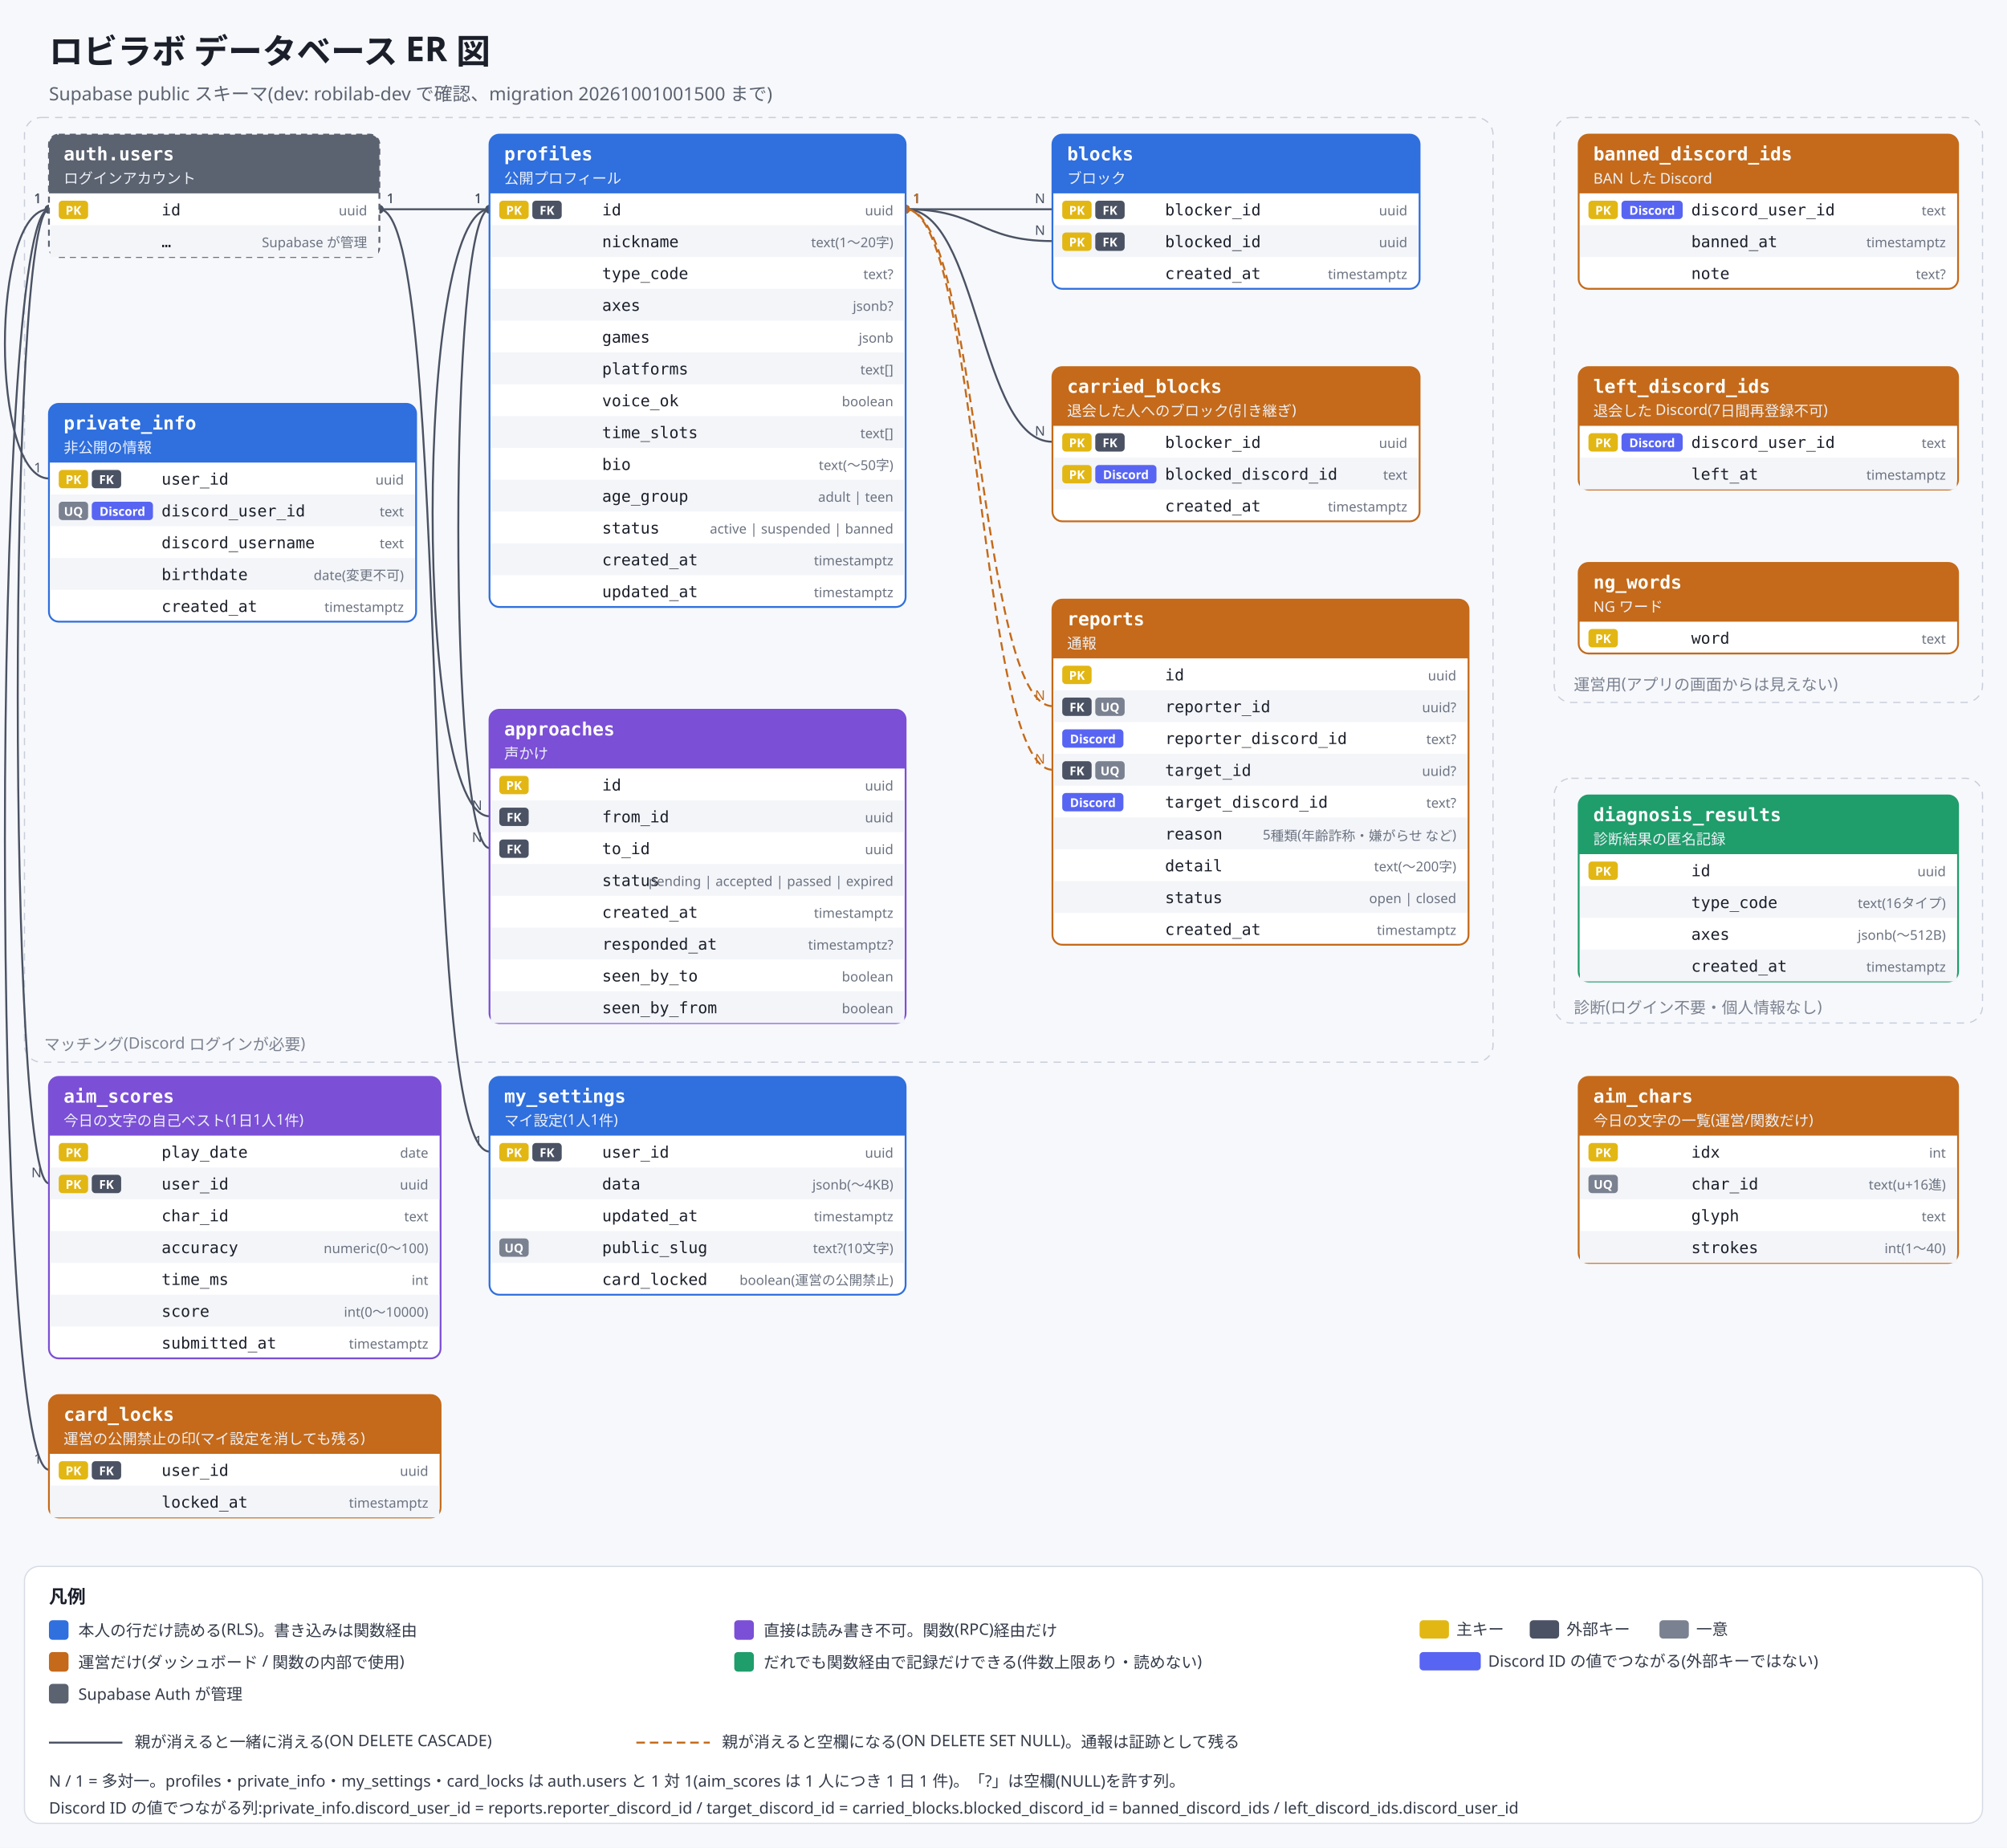
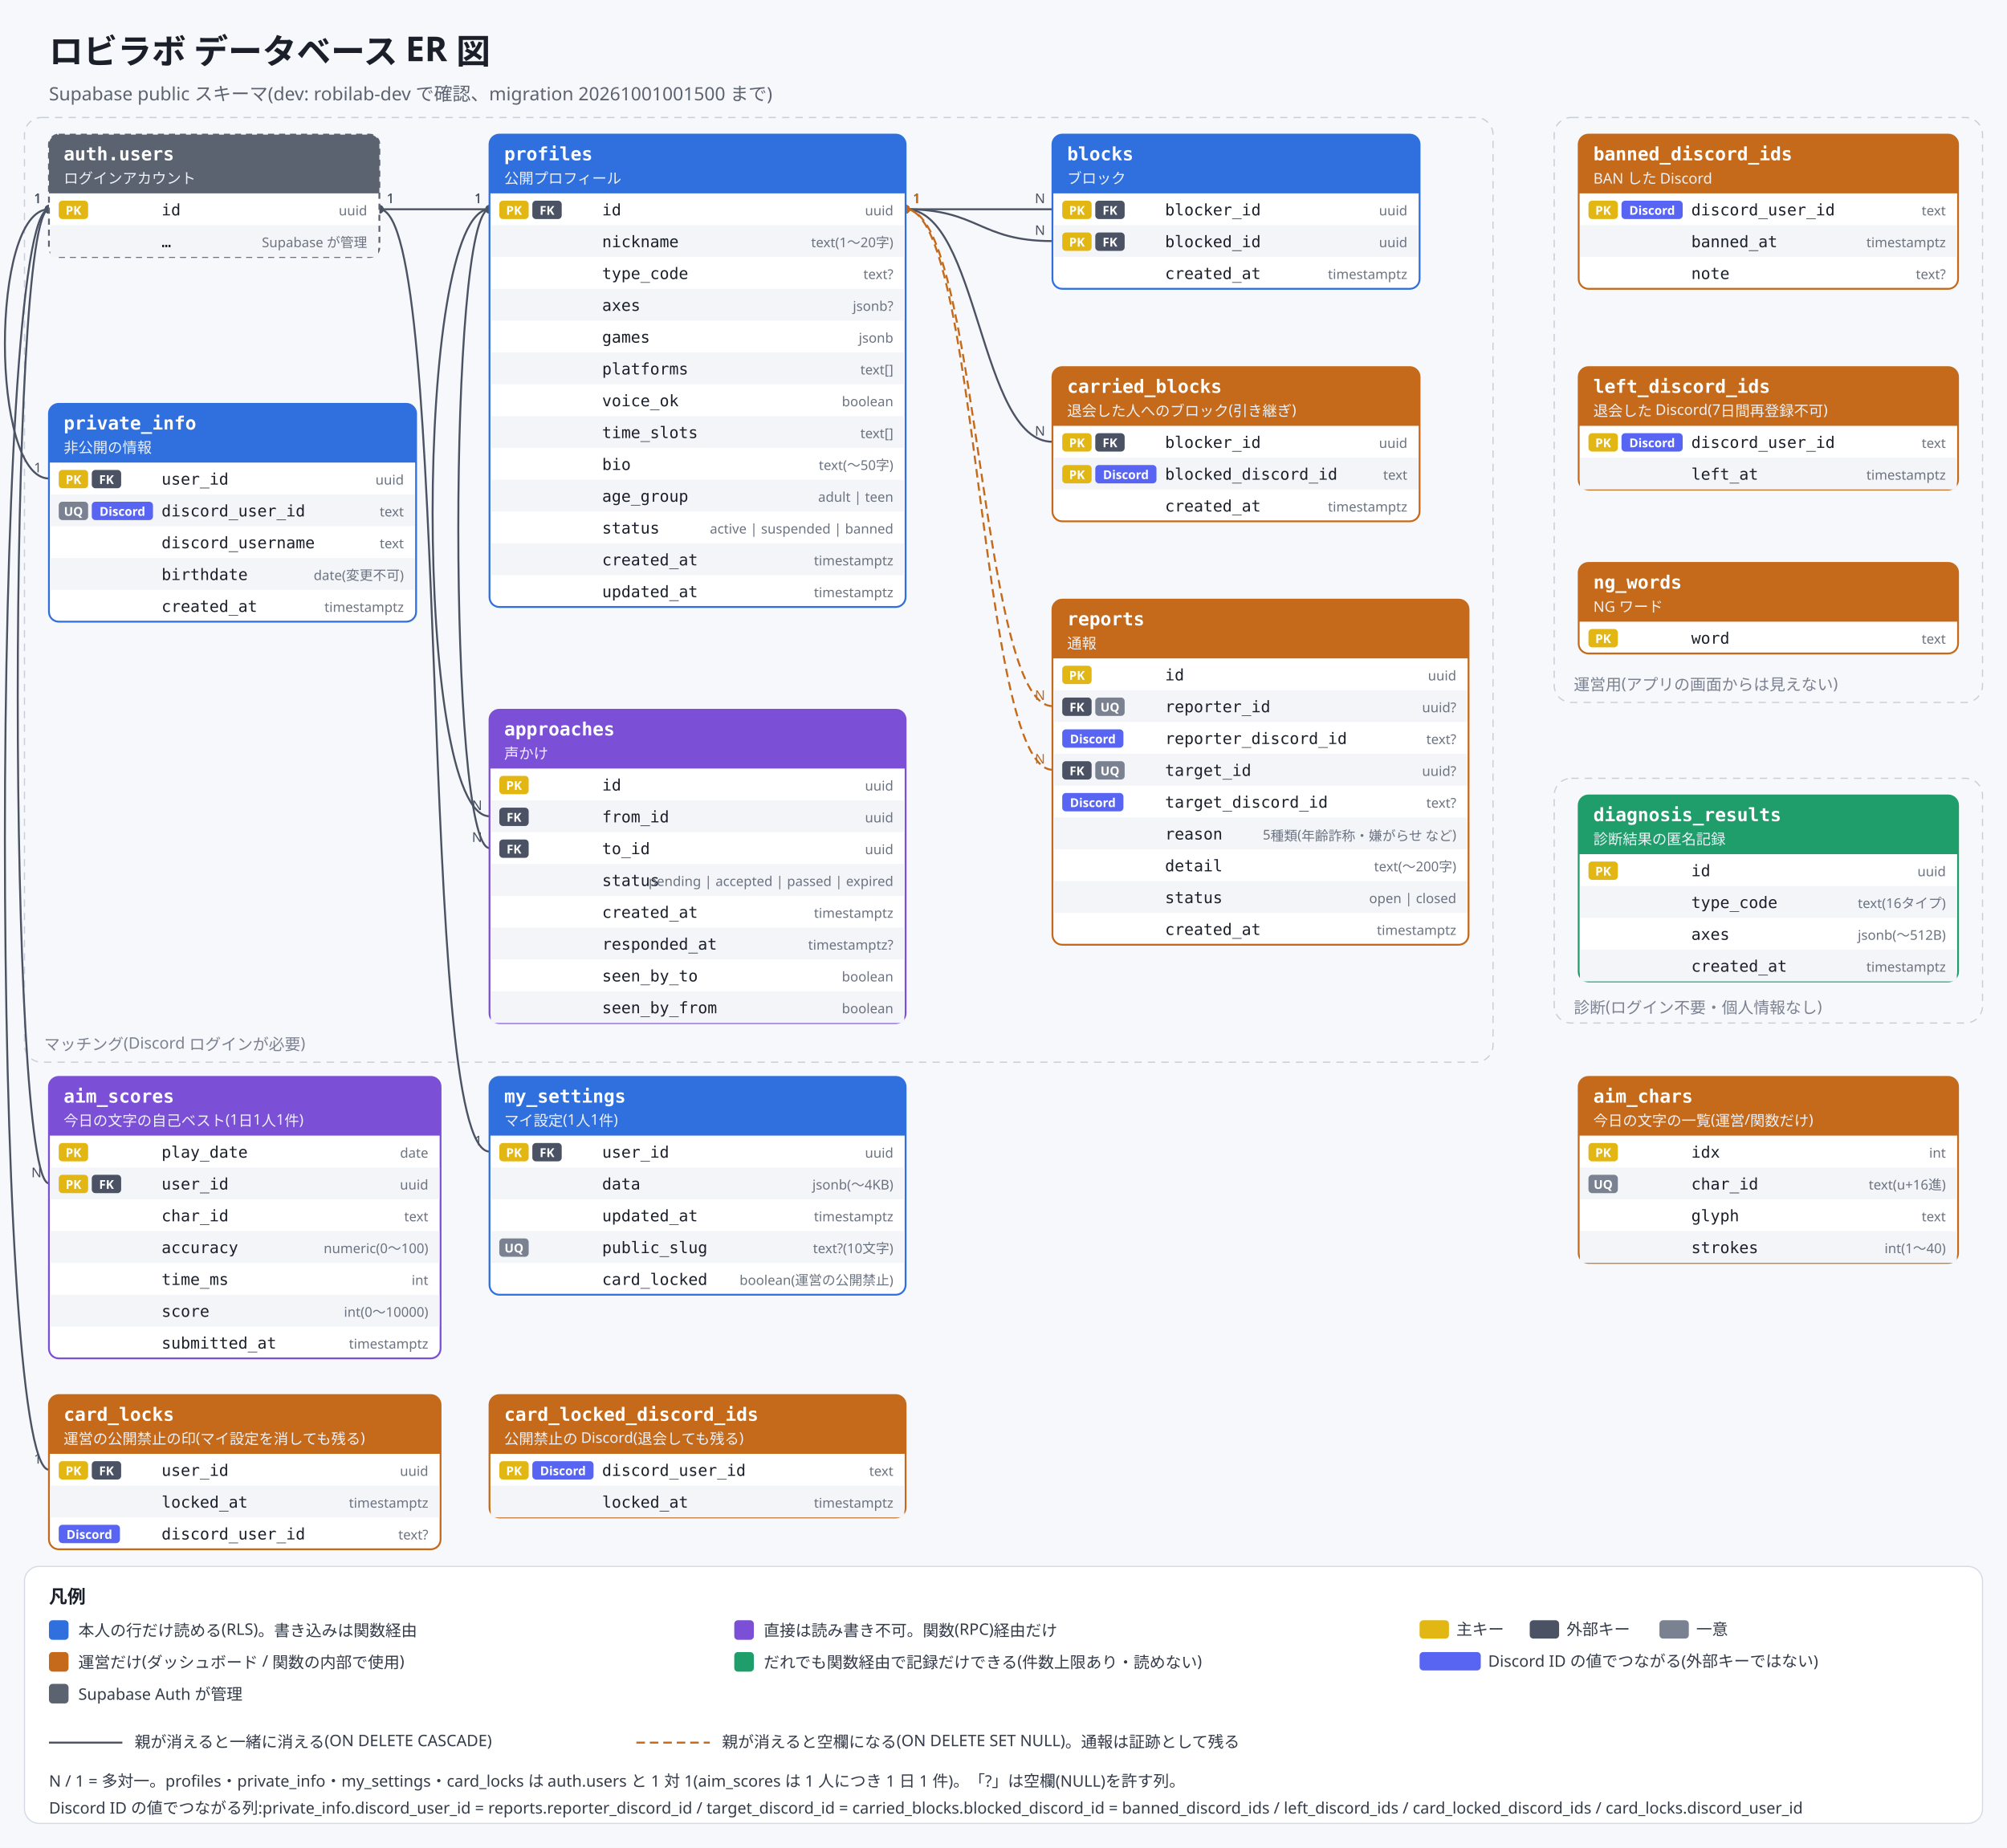
<svg xmlns="http://www.w3.org/2000/svg" viewBox="0 0 1640 1510" width="1640" height="1510" font-family="'Yu Gothic UI', 'Meiryo', sans-serif">
  <g id="background">
    <rect width="1640" height="1510" fill="#f7f8fb" />
  </g>
  <g id="title">
    <text x="40" y="52" font-size="28" font-weight="700" fill="#1b1f2a">ロビラボ データベース ER 図</text>
    <text x="40" y="82" font-size="15" fill="#5b6270">Supabase public スキーマ(dev: robilab-dev で確認、migration 20261001001500 まで)</text>
  </g>
  <g id="areas">
    <rect x="20" y="96" width="1200" height="772" rx="14" fill="none" stroke="#c9cedb" stroke-dasharray="6 5" />
    <text x="36" y="858" font-size="13" fill="#7a8190">マッチング(Discord ログインが必要)</text>
    <rect x="1270" y="96" width="350" height="478" rx="14" fill="none" stroke="#c9cedb" stroke-dasharray="6 5" />
    <text x="1286" y="564" font-size="13" fill="#7a8190">運営用(アプリの画面からは見えない)</text>
    <rect x="1270" y="636" width="350" height="200" rx="14" fill="none" stroke="#c9cedb" stroke-dasharray="6 5" />
    <text x="1286" y="828" font-size="13" fill="#7a8190">診断(ログイン不要・個人情報なし)</text>
  </g>
  <g id="relations" fill="none" stroke-width="1.6">
    <g id="rel-profiles-id">
      <path d="M400,171 C340,171 370,171 310,171" stroke="#4a5263" />
      <circle cx="310" cy="171" r="3.5" fill="#4a5263" />
      <text x="394" y="166" font-size="11" fill="#4a5263" text-anchor="end">1</text>
      <text x="316" y="166" font-size="11" fill="#4a5263" text-anchor="start">1</text>
    </g>
    <g id="rel-private_info-user_id">
      <path d="M40,391 C-8,391 -8,171 40,171" stroke="#4a5263" />
      <circle cx="40" cy="171" r="3.5" fill="#4a5263" />
      <text x="34" y="386" font-size="11" fill="#4a5263" text-anchor="end">1</text>
      <text x="34" y="166" font-size="11" fill="#4a5263" text-anchor="end">1</text>
    </g>
    <g id="rel-my_settings-user_id">
      <path d="M400,941 C340,941 370,171 310,171" stroke="#4a5263" />
      <circle cx="310" cy="171" r="3.5" fill="#4a5263" />
      <text x="394" y="936" font-size="11" fill="#4a5263" text-anchor="end">1</text>
      <text x="316" y="166" font-size="11" fill="#4a5263" text-anchor="start">1</text>
    </g>
    <g id="rel-aim_scores-user_id">
      <path d="M40,967 C6,967 6,171 40,171" stroke="#4a5263" />
      <circle cx="40" cy="171" r="3.5" fill="#4a5263" />
      <text x="34" y="962" font-size="11" fill="#4a5263" text-anchor="end">N</text>
      <text x="34" y="166" font-size="11" fill="#4a5263" text-anchor="end">1</text>
    </g>
    <g id="rel-card_locks-user_id">
      <path d="M40,1201 C-8,1201 -8,171 40,171" stroke="#4a5263" />
      <circle cx="40" cy="171" r="3.5" fill="#4a5263" />
      <text x="34" y="1196" font-size="11" fill="#4a5263" text-anchor="end">1</text>
      <text x="34" y="166" font-size="11" fill="#4a5263" text-anchor="end">1</text>
    </g>
    <g id="rel-approaches-from_id">
      <path d="M400,667 C338,667 338,171 400,171" stroke="#4a5263" />
      <circle cx="400" cy="171" r="3.5" fill="#4a5263" />
      <text x="394" y="662" font-size="11" fill="#4a5263" text-anchor="end">N</text>
      <text x="394" y="166" font-size="11" fill="#4a5263" text-anchor="end">1</text>
    </g>
    <g id="rel-approaches-to_id">
      <path d="M400,693 C366,693 366,171 400,171" stroke="#4a5263" />
      <circle cx="400" cy="171" r="3.5" fill="#4a5263" />
      <text x="394" y="688" font-size="11" fill="#4a5263" text-anchor="end">N</text>
      <text x="394" y="166" font-size="11" fill="#4a5263" text-anchor="end">1</text>
    </g>
    <g id="rel-blocks-blocker_id">
      <path d="M860,171 C800,171 800,171 740,171" stroke="#4a5263" />
      <circle cx="740" cy="171" r="3.5" fill="#4a5263" />
      <text x="854" y="166" font-size="11" fill="#4a5263" text-anchor="end">N</text>
      <text x="746" y="166" font-size="11" fill="#4a5263" text-anchor="start">1</text>
    </g>
    <g id="rel-blocks-blocked_id">
      <path d="M860,197 C800,197 800,171 740,171" stroke="#4a5263" />
      <circle cx="740" cy="171" r="3.5" fill="#4a5263" />
      <text x="854" y="192" font-size="11" fill="#4a5263" text-anchor="end">N</text>
      <text x="746" y="166" font-size="11" fill="#4a5263" text-anchor="start">1</text>
    </g>
    <g id="rel-carried_blocks-blocker_id">
      <path d="M860,361 C800,361 800,171 740,171" stroke="#4a5263" />
      <circle cx="740" cy="171" r="3.5" fill="#4a5263" />
      <text x="854" y="356" font-size="11" fill="#4a5263" text-anchor="end">N</text>
      <text x="746" y="166" font-size="11" fill="#4a5263" text-anchor="start">1</text>
    </g>
    <g id="rel-reports-reporter_id">
      <path d="M860,577 C800,577 800,171 740,171" stroke="#c46a1a" stroke-dasharray="7 4" />
      <circle cx="740" cy="171" r="3.5" fill="#c46a1a" />
      <text x="854" y="572" font-size="11" fill="#c46a1a" text-anchor="end">N</text>
      <text x="746" y="166" font-size="11" fill="#c46a1a" text-anchor="start">1</text>
    </g>
    <g id="rel-reports-target_id">
      <path d="M860,629 C800,629 800,171 740,171" stroke="#c46a1a" stroke-dasharray="7 4" />
      <circle cx="740" cy="171" r="3.5" fill="#c46a1a" />
      <text x="854" y="624" font-size="11" fill="#c46a1a" text-anchor="end">N</text>
      <text x="746" y="166" font-size="11" fill="#c46a1a" text-anchor="start">1</text>
    </g>
  </g>
  <g id="tables">
    <g id="table-auth-users">
      <rect x="40" y="110" width="270" height="100" rx="8" fill="#ffffff" stroke="#5b6270" stroke-width="1.5" stroke-dasharray="5 4" />
      <path d="M40,118 a8,8 0 0 1 8,-8 h254 a8,8 0 0 1 8,8 v40 h-270 z" fill="#5b6270" />
      <text x="52" y="131" font-size="15" font-weight="700" fill="#fff" font-family="'Consolas', 'MS Gothic', monospace">auth.users</text>
      <text x="52" y="150" font-size="12" fill="#eef1f7">ログインアカウント</text>
      <rect x="48" y="164" width="24" height="15" rx="3" fill="#e2b714" />
      <text x="60" y="175.5" font-size="10" font-weight="700" fill="#fff" text-anchor="middle">PK</text>
      <text x="132" y="176" font-size="13" fill="#1b1f2a" font-family="'Consolas', 'MS Gothic', monospace">id</text>
      <text x="300" y="176" font-size="11" fill="#6b7280" text-anchor="end">uuid</text>
      <rect x="41" y="184" width="268" height="26" fill="#f3f5f9" />
      <text x="132" y="202" font-size="13" fill="#1b1f2a" font-family="'Consolas', 'MS Gothic', monospace">…</text>
      <text x="300" y="202" font-size="11" fill="#6b7280" text-anchor="end">Supabase が管理</text>
    </g>
    <g id="table-private_info">
      <rect x="40" y="330" width="300" height="178" rx="8" fill="#ffffff" stroke="#2f6fde" stroke-width="1.5" />
      <path d="M40,338 a8,8 0 0 1 8,-8 h284 a8,8 0 0 1 8,8 v40 h-300 z" fill="#2f6fde" />
      <text x="52" y="351" font-size="15" font-weight="700" fill="#fff" font-family="'Consolas', 'MS Gothic', monospace">private_info</text>
      <text x="52" y="370" font-size="12" fill="#eef1f7">非公開の情報</text>
      <rect x="48" y="384" width="24" height="15" rx="3" fill="#e2b714" />
      <text x="60" y="395.5" font-size="10" font-weight="700" fill="#fff" text-anchor="middle">PK</text>
      <rect x="75" y="384" width="24" height="15" rx="3" fill="#4a5263" />
      <text x="87" y="395.5" font-size="10" font-weight="700" fill="#fff" text-anchor="middle">FK</text>
      <text x="132" y="396" font-size="13" fill="#1b1f2a" font-family="'Consolas', 'MS Gothic', monospace">user_id</text>
      <text x="330" y="396" font-size="11" fill="#6b7280" text-anchor="end">uuid</text>
      <rect x="41" y="404" width="298" height="26" fill="#f3f5f9" />
      <rect x="48" y="410" width="24" height="15" rx="3" fill="#7a8190" />
      <text x="60" y="421.5" font-size="10" font-weight="700" fill="#fff" text-anchor="middle">UQ</text>
      <rect x="75" y="410" width="50" height="15" rx="3" fill="#5865f2" />
      <text x="100" y="421.5" font-size="10" font-weight="700" fill="#fff" text-anchor="middle">Discord</text>
      <text x="132" y="422" font-size="13" fill="#1b1f2a" font-family="'Consolas', 'MS Gothic', monospace">discord_user_id</text>
      <text x="330" y="422" font-size="11" fill="#6b7280" text-anchor="end">text</text>
      <text x="132" y="448" font-size="13" fill="#1b1f2a" font-family="'Consolas', 'MS Gothic', monospace">discord_username</text>
      <text x="330" y="448" font-size="11" fill="#6b7280" text-anchor="end">text</text>
      <rect x="41" y="456" width="298" height="26" fill="#f3f5f9" />
      <text x="132" y="474" font-size="13" fill="#1b1f2a" font-family="'Consolas', 'MS Gothic', monospace">birthdate</text>
      <text x="330" y="474" font-size="11" fill="#6b7280" text-anchor="end">date(変更不可)</text>
      <text x="132" y="500" font-size="13" fill="#1b1f2a" font-family="'Consolas', 'MS Gothic', monospace">created_at</text>
      <text x="330" y="500" font-size="11" fill="#6b7280" text-anchor="end">timestamptz</text>
    </g>
    <g id="table-profiles">
      <rect x="400" y="110" width="340" height="386" rx="8" fill="#ffffff" stroke="#2f6fde" stroke-width="1.5" />
      <path d="M400,118 a8,8 0 0 1 8,-8 h324 a8,8 0 0 1 8,8 v40 h-340 z" fill="#2f6fde" />
      <text x="412" y="131" font-size="15" font-weight="700" fill="#fff" font-family="'Consolas', 'MS Gothic', monospace">profiles</text>
      <text x="412" y="150" font-size="12" fill="#eef1f7">公開プロフィール</text>
      <rect x="408" y="164" width="24" height="15" rx="3" fill="#e2b714" />
      <text x="420" y="175.5" font-size="10" font-weight="700" fill="#fff" text-anchor="middle">PK</text>
      <rect x="435" y="164" width="24" height="15" rx="3" fill="#4a5263" />
      <text x="447" y="175.5" font-size="10" font-weight="700" fill="#fff" text-anchor="middle">FK</text>
      <text x="492" y="176" font-size="13" fill="#1b1f2a" font-family="'Consolas', 'MS Gothic', monospace">id</text>
      <text x="730" y="176" font-size="11" fill="#6b7280" text-anchor="end">uuid</text>
      <rect x="401" y="184" width="338" height="26" fill="#f3f5f9" />
      <text x="492" y="202" font-size="13" fill="#1b1f2a" font-family="'Consolas', 'MS Gothic', monospace">nickname</text>
      <text x="730" y="202" font-size="11" fill="#6b7280" text-anchor="end">text(1〜20字)</text>
      <text x="492" y="228" font-size="13" fill="#1b1f2a" font-family="'Consolas', 'MS Gothic', monospace">type_code</text>
      <text x="730" y="228" font-size="11" fill="#6b7280" text-anchor="end">text?</text>
      <rect x="401" y="236" width="338" height="26" fill="#f3f5f9" />
      <text x="492" y="254" font-size="13" fill="#1b1f2a" font-family="'Consolas', 'MS Gothic', monospace">axes</text>
      <text x="730" y="254" font-size="11" fill="#6b7280" text-anchor="end">jsonb?</text>
      <text x="492" y="280" font-size="13" fill="#1b1f2a" font-family="'Consolas', 'MS Gothic', monospace">games</text>
      <text x="730" y="280" font-size="11" fill="#6b7280" text-anchor="end">jsonb</text>
      <rect x="401" y="288" width="338" height="26" fill="#f3f5f9" />
      <text x="492" y="306" font-size="13" fill="#1b1f2a" font-family="'Consolas', 'MS Gothic', monospace">platforms</text>
      <text x="730" y="306" font-size="11" fill="#6b7280" text-anchor="end">text[]</text>
      <text x="492" y="332" font-size="13" fill="#1b1f2a" font-family="'Consolas', 'MS Gothic', monospace">voice_ok</text>
      <text x="730" y="332" font-size="11" fill="#6b7280" text-anchor="end">boolean</text>
      <rect x="401" y="340" width="338" height="26" fill="#f3f5f9" />
      <text x="492" y="358" font-size="13" fill="#1b1f2a" font-family="'Consolas', 'MS Gothic', monospace">time_slots</text>
      <text x="730" y="358" font-size="11" fill="#6b7280" text-anchor="end">text[]</text>
      <text x="492" y="384" font-size="13" fill="#1b1f2a" font-family="'Consolas', 'MS Gothic', monospace">bio</text>
      <text x="730" y="384" font-size="11" fill="#6b7280" text-anchor="end">text(〜50字)</text>
      <rect x="401" y="392" width="338" height="26" fill="#f3f5f9" />
      <text x="492" y="410" font-size="13" fill="#1b1f2a" font-family="'Consolas', 'MS Gothic', monospace">age_group</text>
      <text x="730" y="410" font-size="11" fill="#6b7280" text-anchor="end">adult | teen</text>
      <text x="492" y="436" font-size="13" fill="#1b1f2a" font-family="'Consolas', 'MS Gothic', monospace">status</text>
      <text x="730" y="436" font-size="11" fill="#6b7280" text-anchor="end">active | suspended | banned</text>
      <rect x="401" y="444" width="338" height="26" fill="#f3f5f9" />
      <text x="492" y="462" font-size="13" fill="#1b1f2a" font-family="'Consolas', 'MS Gothic', monospace">created_at</text>
      <text x="730" y="462" font-size="11" fill="#6b7280" text-anchor="end">timestamptz</text>
      <text x="492" y="488" font-size="13" fill="#1b1f2a" font-family="'Consolas', 'MS Gothic', monospace">updated_at</text>
      <text x="730" y="488" font-size="11" fill="#6b7280" text-anchor="end">timestamptz</text>
    </g>
    <g id="table-approaches">
      <rect x="400" y="580" width="340" height="256" rx="8" fill="#ffffff" stroke="#7b4fd6" stroke-width="1.5" />
      <path d="M400,588 a8,8 0 0 1 8,-8 h324 a8,8 0 0 1 8,8 v40 h-340 z" fill="#7b4fd6" />
      <text x="412" y="601" font-size="15" font-weight="700" fill="#fff" font-family="'Consolas', 'MS Gothic', monospace">approaches</text>
      <text x="412" y="620" font-size="12" fill="#eef1f7">声かけ</text>
      <rect x="408" y="634" width="24" height="15" rx="3" fill="#e2b714" />
      <text x="420" y="645.5" font-size="10" font-weight="700" fill="#fff" text-anchor="middle">PK</text>
      <text x="492" y="646" font-size="13" fill="#1b1f2a" font-family="'Consolas', 'MS Gothic', monospace">id</text>
      <text x="730" y="646" font-size="11" fill="#6b7280" text-anchor="end">uuid</text>
      <rect x="401" y="654" width="338" height="26" fill="#f3f5f9" />
      <rect x="408" y="660" width="24" height="15" rx="3" fill="#4a5263" />
      <text x="420" y="671.5" font-size="10" font-weight="700" fill="#fff" text-anchor="middle">FK</text>
      <text x="492" y="672" font-size="13" fill="#1b1f2a" font-family="'Consolas', 'MS Gothic', monospace">from_id</text>
      <text x="730" y="672" font-size="11" fill="#6b7280" text-anchor="end">uuid</text>
      <rect x="408" y="686" width="24" height="15" rx="3" fill="#4a5263" />
      <text x="420" y="697.5" font-size="10" font-weight="700" fill="#fff" text-anchor="middle">FK</text>
      <text x="492" y="698" font-size="13" fill="#1b1f2a" font-family="'Consolas', 'MS Gothic', monospace">to_id</text>
      <text x="730" y="698" font-size="11" fill="#6b7280" text-anchor="end">uuid</text>
      <rect x="401" y="706" width="338" height="26" fill="#f3f5f9" />
      <text x="492" y="724" font-size="13" fill="#1b1f2a" font-family="'Consolas', 'MS Gothic', monospace">status</text>
      <text x="730" y="724" font-size="11" fill="#6b7280" text-anchor="end">pending | accepted | passed | expired</text>
      <text x="492" y="750" font-size="13" fill="#1b1f2a" font-family="'Consolas', 'MS Gothic', monospace">created_at</text>
      <text x="730" y="750" font-size="11" fill="#6b7280" text-anchor="end">timestamptz</text>
      <rect x="401" y="758" width="338" height="26" fill="#f3f5f9" />
      <text x="492" y="776" font-size="13" fill="#1b1f2a" font-family="'Consolas', 'MS Gothic', monospace">responded_at</text>
      <text x="730" y="776" font-size="11" fill="#6b7280" text-anchor="end">timestamptz?</text>
      <text x="492" y="802" font-size="13" fill="#1b1f2a" font-family="'Consolas', 'MS Gothic', monospace">seen_by_to</text>
      <text x="730" y="802" font-size="11" fill="#6b7280" text-anchor="end">boolean</text>
      <rect x="401" y="810" width="338" height="26" fill="#f3f5f9" />
      <text x="492" y="828" font-size="13" fill="#1b1f2a" font-family="'Consolas', 'MS Gothic', monospace">seen_by_from</text>
      <text x="730" y="828" font-size="11" fill="#6b7280" text-anchor="end">boolean</text>
    </g>
    <g id="table-blocks">
      <rect x="860" y="110" width="300" height="126" rx="8" fill="#ffffff" stroke="#2f6fde" stroke-width="1.5" />
      <path d="M860,118 a8,8 0 0 1 8,-8 h284 a8,8 0 0 1 8,8 v40 h-300 z" fill="#2f6fde" />
      <text x="872" y="131" font-size="15" font-weight="700" fill="#fff" font-family="'Consolas', 'MS Gothic', monospace">blocks</text>
      <text x="872" y="150" font-size="12" fill="#eef1f7">ブロック</text>
      <rect x="868" y="164" width="24" height="15" rx="3" fill="#e2b714" />
      <text x="880" y="175.5" font-size="10" font-weight="700" fill="#fff" text-anchor="middle">PK</text>
      <rect x="895" y="164" width="24" height="15" rx="3" fill="#4a5263" />
      <text x="907" y="175.5" font-size="10" font-weight="700" fill="#fff" text-anchor="middle">FK</text>
      <text x="952" y="176" font-size="13" fill="#1b1f2a" font-family="'Consolas', 'MS Gothic', monospace">blocker_id</text>
      <text x="1150" y="176" font-size="11" fill="#6b7280" text-anchor="end">uuid</text>
      <rect x="861" y="184" width="298" height="26" fill="#f3f5f9" />
      <rect x="868" y="190" width="24" height="15" rx="3" fill="#e2b714" />
      <text x="880" y="201.5" font-size="10" font-weight="700" fill="#fff" text-anchor="middle">PK</text>
      <rect x="895" y="190" width="24" height="15" rx="3" fill="#4a5263" />
      <text x="907" y="201.5" font-size="10" font-weight="700" fill="#fff" text-anchor="middle">FK</text>
      <text x="952" y="202" font-size="13" fill="#1b1f2a" font-family="'Consolas', 'MS Gothic', monospace">blocked_id</text>
      <text x="1150" y="202" font-size="11" fill="#6b7280" text-anchor="end">uuid</text>
      <text x="952" y="228" font-size="13" fill="#1b1f2a" font-family="'Consolas', 'MS Gothic', monospace">created_at</text>
      <text x="1150" y="228" font-size="11" fill="#6b7280" text-anchor="end">timestamptz</text>
    </g>
    <g id="table-carried_blocks">
      <rect x="860" y="300" width="300" height="126" rx="8" fill="#ffffff" stroke="#c46a1a" stroke-width="1.5" />
      <path d="M860,308 a8,8 0 0 1 8,-8 h284 a8,8 0 0 1 8,8 v40 h-300 z" fill="#c46a1a" />
      <text x="872" y="321" font-size="15" font-weight="700" fill="#fff" font-family="'Consolas', 'MS Gothic', monospace">carried_blocks</text>
      <text x="872" y="340" font-size="12" fill="#eef1f7">退会した人へのブロック(引き継ぎ)</text>
      <rect x="868" y="354" width="24" height="15" rx="3" fill="#e2b714" />
      <text x="880" y="365.5" font-size="10" font-weight="700" fill="#fff" text-anchor="middle">PK</text>
      <rect x="895" y="354" width="24" height="15" rx="3" fill="#4a5263" />
      <text x="907" y="365.5" font-size="10" font-weight="700" fill="#fff" text-anchor="middle">FK</text>
      <text x="952" y="366" font-size="13" fill="#1b1f2a" font-family="'Consolas', 'MS Gothic', monospace">blocker_id</text>
      <text x="1150" y="366" font-size="11" fill="#6b7280" text-anchor="end">uuid</text>
      <rect x="861" y="374" width="298" height="26" fill="#f3f5f9" />
      <rect x="868" y="380" width="24" height="15" rx="3" fill="#e2b714" />
      <text x="880" y="391.5" font-size="10" font-weight="700" fill="#fff" text-anchor="middle">PK</text>
      <rect x="895" y="380" width="50" height="15" rx="3" fill="#5865f2" />
      <text x="920" y="391.5" font-size="10" font-weight="700" fill="#fff" text-anchor="middle">Discord</text>
      <text x="952" y="392" font-size="13" fill="#1b1f2a" font-family="'Consolas', 'MS Gothic', monospace">blocked_discord_id</text>
      <text x="1150" y="392" font-size="11" fill="#6b7280" text-anchor="end">text</text>
      <text x="952" y="418" font-size="13" fill="#1b1f2a" font-family="'Consolas', 'MS Gothic', monospace">created_at</text>
      <text x="1150" y="418" font-size="11" fill="#6b7280" text-anchor="end">timestamptz</text>
    </g>
    <g id="table-reports">
      <rect x="860" y="490" width="340" height="282" rx="8" fill="#ffffff" stroke="#c46a1a" stroke-width="1.5" />
      <path d="M860,498 a8,8 0 0 1 8,-8 h324 a8,8 0 0 1 8,8 v40 h-340 z" fill="#c46a1a" />
      <text x="872" y="511" font-size="15" font-weight="700" fill="#fff" font-family="'Consolas', 'MS Gothic', monospace">reports</text>
      <text x="872" y="530" font-size="12" fill="#eef1f7">通報</text>
      <rect x="868" y="544" width="24" height="15" rx="3" fill="#e2b714" />
      <text x="880" y="555.5" font-size="10" font-weight="700" fill="#fff" text-anchor="middle">PK</text>
      <text x="952" y="556" font-size="13" fill="#1b1f2a" font-family="'Consolas', 'MS Gothic', monospace">id</text>
      <text x="1190" y="556" font-size="11" fill="#6b7280" text-anchor="end">uuid</text>
      <rect x="861" y="564" width="338" height="26" fill="#f3f5f9" />
      <rect x="868" y="570" width="24" height="15" rx="3" fill="#4a5263" />
      <text x="880" y="581.5" font-size="10" font-weight="700" fill="#fff" text-anchor="middle">FK</text>
      <rect x="895" y="570" width="24" height="15" rx="3" fill="#7a8190" />
      <text x="907" y="581.5" font-size="10" font-weight="700" fill="#fff" text-anchor="middle">UQ</text>
      <text x="952" y="582" font-size="13" fill="#1b1f2a" font-family="'Consolas', 'MS Gothic', monospace">reporter_id</text>
      <text x="1190" y="582" font-size="11" fill="#6b7280" text-anchor="end">uuid?</text>
      <rect x="868" y="596" width="50" height="15" rx="3" fill="#5865f2" />
      <text x="893" y="607.5" font-size="10" font-weight="700" fill="#fff" text-anchor="middle">Discord</text>
      <text x="952" y="608" font-size="13" fill="#1b1f2a" font-family="'Consolas', 'MS Gothic', monospace">reporter_discord_id</text>
      <text x="1190" y="608" font-size="11" fill="#6b7280" text-anchor="end">text?</text>
      <rect x="861" y="616" width="338" height="26" fill="#f3f5f9" />
      <rect x="868" y="622" width="24" height="15" rx="3" fill="#4a5263" />
      <text x="880" y="633.5" font-size="10" font-weight="700" fill="#fff" text-anchor="middle">FK</text>
      <rect x="895" y="622" width="24" height="15" rx="3" fill="#7a8190" />
      <text x="907" y="633.5" font-size="10" font-weight="700" fill="#fff" text-anchor="middle">UQ</text>
      <text x="952" y="634" font-size="13" fill="#1b1f2a" font-family="'Consolas', 'MS Gothic', monospace">target_id</text>
      <text x="1190" y="634" font-size="11" fill="#6b7280" text-anchor="end">uuid?</text>
      <rect x="868" y="648" width="50" height="15" rx="3" fill="#5865f2" />
      <text x="893" y="659.5" font-size="10" font-weight="700" fill="#fff" text-anchor="middle">Discord</text>
      <text x="952" y="660" font-size="13" fill="#1b1f2a" font-family="'Consolas', 'MS Gothic', monospace">target_discord_id</text>
      <text x="1190" y="660" font-size="11" fill="#6b7280" text-anchor="end">text?</text>
      <rect x="861" y="668" width="338" height="26" fill="#f3f5f9" />
      <text x="952" y="686" font-size="13" fill="#1b1f2a" font-family="'Consolas', 'MS Gothic', monospace">reason</text>
      <text x="1190" y="686" font-size="11" fill="#6b7280" text-anchor="end">5種類(年齢詐称・嫌がらせ など)</text>
      <text x="952" y="712" font-size="13" fill="#1b1f2a" font-family="'Consolas', 'MS Gothic', monospace">detail</text>
      <text x="1190" y="712" font-size="11" fill="#6b7280" text-anchor="end">text(〜200字)</text>
      <rect x="861" y="720" width="338" height="26" fill="#f3f5f9" />
      <text x="952" y="738" font-size="13" fill="#1b1f2a" font-family="'Consolas', 'MS Gothic', monospace">status</text>
      <text x="1190" y="738" font-size="11" fill="#6b7280" text-anchor="end">open | closed</text>
      <text x="952" y="764" font-size="13" fill="#1b1f2a" font-family="'Consolas', 'MS Gothic', monospace">created_at</text>
      <text x="1190" y="764" font-size="11" fill="#6b7280" text-anchor="end">timestamptz</text>
    </g>
    <g id="table-banned_discord_ids">
      <rect x="1290" y="110" width="310" height="126" rx="8" fill="#ffffff" stroke="#c46a1a" stroke-width="1.5" />
      <path d="M1290,118 a8,8 0 0 1 8,-8 h294 a8,8 0 0 1 8,8 v40 h-310 z" fill="#c46a1a" />
      <text x="1302" y="131" font-size="15" font-weight="700" fill="#fff" font-family="'Consolas', 'MS Gothic', monospace">banned_discord_ids</text>
      <text x="1302" y="150" font-size="12" fill="#eef1f7">BAN した Discord</text>
      <rect x="1298" y="164" width="24" height="15" rx="3" fill="#e2b714" />
      <text x="1310" y="175.5" font-size="10" font-weight="700" fill="#fff" text-anchor="middle">PK</text>
      <rect x="1325" y="164" width="50" height="15" rx="3" fill="#5865f2" />
      <text x="1350" y="175.5" font-size="10" font-weight="700" fill="#fff" text-anchor="middle">Discord</text>
      <text x="1382" y="176" font-size="13" fill="#1b1f2a" font-family="'Consolas', 'MS Gothic', monospace">discord_user_id</text>
      <text x="1590" y="176" font-size="11" fill="#6b7280" text-anchor="end">text</text>
      <rect x="1291" y="184" width="308" height="26" fill="#f3f5f9" />
      <text x="1382" y="202" font-size="13" fill="#1b1f2a" font-family="'Consolas', 'MS Gothic', monospace">banned_at</text>
      <text x="1590" y="202" font-size="11" fill="#6b7280" text-anchor="end">timestamptz</text>
      <text x="1382" y="228" font-size="13" fill="#1b1f2a" font-family="'Consolas', 'MS Gothic', monospace">note</text>
      <text x="1590" y="228" font-size="11" fill="#6b7280" text-anchor="end">text?</text>
    </g>
    <g id="table-left_discord_ids">
      <rect x="1290" y="300" width="310" height="100" rx="8" fill="#ffffff" stroke="#c46a1a" stroke-width="1.5" />
      <path d="M1290,308 a8,8 0 0 1 8,-8 h294 a8,8 0 0 1 8,8 v40 h-310 z" fill="#c46a1a" />
      <text x="1302" y="321" font-size="15" font-weight="700" fill="#fff" font-family="'Consolas', 'MS Gothic', monospace">left_discord_ids</text>
      <text x="1302" y="340" font-size="12" fill="#eef1f7">退会した Discord(7日間再登録不可)</text>
      <rect x="1298" y="354" width="24" height="15" rx="3" fill="#e2b714" />
      <text x="1310" y="365.5" font-size="10" font-weight="700" fill="#fff" text-anchor="middle">PK</text>
      <rect x="1325" y="354" width="50" height="15" rx="3" fill="#5865f2" />
      <text x="1350" y="365.5" font-size="10" font-weight="700" fill="#fff" text-anchor="middle">Discord</text>
      <text x="1382" y="366" font-size="13" fill="#1b1f2a" font-family="'Consolas', 'MS Gothic', monospace">discord_user_id</text>
      <text x="1590" y="366" font-size="11" fill="#6b7280" text-anchor="end">text</text>
      <rect x="1291" y="374" width="308" height="26" fill="#f3f5f9" />
      <text x="1382" y="392" font-size="13" fill="#1b1f2a" font-family="'Consolas', 'MS Gothic', monospace">left_at</text>
      <text x="1590" y="392" font-size="11" fill="#6b7280" text-anchor="end">timestamptz</text>
    </g>
    <g id="table-ng_words">
      <rect x="1290" y="460" width="310" height="74" rx="8" fill="#ffffff" stroke="#c46a1a" stroke-width="1.5" />
      <path d="M1290,468 a8,8 0 0 1 8,-8 h294 a8,8 0 0 1 8,8 v40 h-310 z" fill="#c46a1a" />
      <text x="1302" y="481" font-size="15" font-weight="700" fill="#fff" font-family="'Consolas', 'MS Gothic', monospace">ng_words</text>
      <text x="1302" y="500" font-size="12" fill="#eef1f7">NG ワード</text>
      <rect x="1298" y="514" width="24" height="15" rx="3" fill="#e2b714" />
      <text x="1310" y="525.5" font-size="10" font-weight="700" fill="#fff" text-anchor="middle">PK</text>
      <text x="1382" y="526" font-size="13" fill="#1b1f2a" font-family="'Consolas', 'MS Gothic', monospace">word</text>
      <text x="1590" y="526" font-size="11" fill="#6b7280" text-anchor="end">text</text>
    </g>
    <g id="table-diagnosis_results">
      <rect x="1290" y="650" width="310" height="152" rx="8" fill="#ffffff" stroke="#1f9d6b" stroke-width="1.5" />
      <path d="M1290,658 a8,8 0 0 1 8,-8 h294 a8,8 0 0 1 8,8 v40 h-310 z" fill="#1f9d6b" />
      <text x="1302" y="671" font-size="15" font-weight="700" fill="#fff" font-family="'Consolas', 'MS Gothic', monospace">diagnosis_results</text>
      <text x="1302" y="690" font-size="12" fill="#eef1f7">診断結果の匿名記録</text>
      <rect x="1298" y="704" width="24" height="15" rx="3" fill="#e2b714" />
      <text x="1310" y="715.5" font-size="10" font-weight="700" fill="#fff" text-anchor="middle">PK</text>
      <text x="1382" y="716" font-size="13" fill="#1b1f2a" font-family="'Consolas', 'MS Gothic', monospace">id</text>
      <text x="1590" y="716" font-size="11" fill="#6b7280" text-anchor="end">uuid</text>
      <rect x="1291" y="724" width="308" height="26" fill="#f3f5f9" />
      <text x="1382" y="742" font-size="13" fill="#1b1f2a" font-family="'Consolas', 'MS Gothic', monospace">type_code</text>
      <text x="1590" y="742" font-size="11" fill="#6b7280" text-anchor="end">text(16タイプ)</text>
      <text x="1382" y="768" font-size="13" fill="#1b1f2a" font-family="'Consolas', 'MS Gothic', monospace">axes</text>
      <text x="1590" y="768" font-size="11" fill="#6b7280" text-anchor="end">jsonb(〜512B)</text>
      <rect x="1291" y="776" width="308" height="26" fill="#f3f5f9" />
      <text x="1382" y="794" font-size="13" fill="#1b1f2a" font-family="'Consolas', 'MS Gothic', monospace">created_at</text>
      <text x="1590" y="794" font-size="11" fill="#6b7280" text-anchor="end">timestamptz</text>
    </g>
    <g id="table-my_settings">
      <rect x="400" y="880" width="340" height="178" rx="8" fill="#ffffff" stroke="#2f6fde" stroke-width="1.5" />
      <path d="M400,888 a8,8 0 0 1 8,-8 h324 a8,8 0 0 1 8,8 v40 h-340 z" fill="#2f6fde" />
      <text x="412" y="901" font-size="15" font-weight="700" fill="#fff" font-family="'Consolas', 'MS Gothic', monospace">my_settings</text>
      <text x="412" y="920" font-size="12" fill="#eef1f7">マイ設定(1人1件)</text>
      <rect x="408" y="934" width="24" height="15" rx="3" fill="#e2b714" />
      <text x="420" y="945.5" font-size="10" font-weight="700" fill="#fff" text-anchor="middle">PK</text>
      <rect x="435" y="934" width="24" height="15" rx="3" fill="#4a5263" />
      <text x="447" y="945.5" font-size="10" font-weight="700" fill="#fff" text-anchor="middle">FK</text>
      <text x="492" y="946" font-size="13" fill="#1b1f2a" font-family="'Consolas', 'MS Gothic', monospace">user_id</text>
      <text x="730" y="946" font-size="11" fill="#6b7280" text-anchor="end">uuid</text>
      <rect x="401" y="954" width="338" height="26" fill="#f3f5f9" />
      <text x="492" y="972" font-size="13" fill="#1b1f2a" font-family="'Consolas', 'MS Gothic', monospace">data</text>
      <text x="730" y="972" font-size="11" fill="#6b7280" text-anchor="end">jsonb(〜4KB)</text>
      <text x="492" y="998" font-size="13" fill="#1b1f2a" font-family="'Consolas', 'MS Gothic', monospace">updated_at</text>
      <text x="730" y="998" font-size="11" fill="#6b7280" text-anchor="end">timestamptz</text>
      <rect x="401" y="1006" width="338" height="26" fill="#f3f5f9" />
      <rect x="408" y="1012" width="24" height="15" rx="3" fill="#7a8190" />
      <text x="420" y="1023.5" font-size="10" font-weight="700" fill="#fff" text-anchor="middle">UQ</text>
      <text x="492" y="1024" font-size="13" fill="#1b1f2a" font-family="'Consolas', 'MS Gothic', monospace">public_slug</text>
      <text x="730" y="1024" font-size="11" fill="#6b7280" text-anchor="end">text?(10文字)</text>
      <text x="492" y="1050" font-size="13" fill="#1b1f2a" font-family="'Consolas', 'MS Gothic', monospace">card_locked</text>
      <text x="730" y="1050" font-size="11" fill="#6b7280" text-anchor="end">boolean(運営の公開禁止)</text>
    </g>
    <g id="table-aim_chars">
      <rect x="1290" y="880" width="310" height="152" rx="8" fill="#ffffff" stroke="#c46a1a" stroke-width="1.5" />
      <path d="M1290,888 a8,8 0 0 1 8,-8 h294 a8,8 0 0 1 8,8 v40 h-310 z" fill="#c46a1a" />
      <text x="1302" y="901" font-size="15" font-weight="700" fill="#fff" font-family="'Consolas', 'MS Gothic', monospace">aim_chars</text>
      <text x="1302" y="920" font-size="12" fill="#eef1f7">今日の文字の一覧(運営/関数だけ)</text>
      <rect x="1298" y="934" width="24" height="15" rx="3" fill="#e2b714" />
      <text x="1310" y="945.5" font-size="10" font-weight="700" fill="#fff" text-anchor="middle">PK</text>
      <text x="1382" y="946" font-size="13" fill="#1b1f2a" font-family="'Consolas', 'MS Gothic', monospace">idx</text>
      <text x="1590" y="946" font-size="11" fill="#6b7280" text-anchor="end">int</text>
      <rect x="1291" y="954" width="308" height="26" fill="#f3f5f9" />
      <rect x="1298" y="960" width="24" height="15" rx="3" fill="#7a8190" />
      <text x="1310" y="971.5" font-size="10" font-weight="700" fill="#fff" text-anchor="middle">UQ</text>
      <text x="1382" y="972" font-size="13" fill="#1b1f2a" font-family="'Consolas', 'MS Gothic', monospace">char_id</text>
      <text x="1590" y="972" font-size="11" fill="#6b7280" text-anchor="end">text(u+16進)</text>
      <text x="1382" y="998" font-size="13" fill="#1b1f2a" font-family="'Consolas', 'MS Gothic', monospace">glyph</text>
      <text x="1590" y="998" font-size="11" fill="#6b7280" text-anchor="end">text</text>
      <rect x="1291" y="1006" width="308" height="26" fill="#f3f5f9" />
      <text x="1382" y="1024" font-size="13" fill="#1b1f2a" font-family="'Consolas', 'MS Gothic', monospace">strokes</text>
      <text x="1590" y="1024" font-size="11" fill="#6b7280" text-anchor="end">int(1〜40)</text>
    </g>
    <g id="table-aim_scores">
      <rect x="40" y="880" width="320" height="230" rx="8" fill="#ffffff" stroke="#7b4fd6" stroke-width="1.5" />
      <path d="M40,888 a8,8 0 0 1 8,-8 h304 a8,8 0 0 1 8,8 v40 h-320 z" fill="#7b4fd6" />
      <text x="52" y="901" font-size="15" font-weight="700" fill="#fff" font-family="'Consolas', 'MS Gothic', monospace">aim_scores</text>
      <text x="52" y="920" font-size="12" fill="#eef1f7">今日の文字の自己ベスト(1日1人1件)</text>
      <rect x="48" y="934" width="24" height="15" rx="3" fill="#e2b714" />
      <text x="60" y="945.5" font-size="10" font-weight="700" fill="#fff" text-anchor="middle">PK</text>
      <text x="132" y="946" font-size="13" fill="#1b1f2a" font-family="'Consolas', 'MS Gothic', monospace">play_date</text>
      <text x="350" y="946" font-size="11" fill="#6b7280" text-anchor="end">date</text>
      <rect x="41" y="954" width="318" height="26" fill="#f3f5f9" />
      <rect x="48" y="960" width="24" height="15" rx="3" fill="#e2b714" />
      <text x="60" y="971.5" font-size="10" font-weight="700" fill="#fff" text-anchor="middle">PK</text>
      <rect x="75" y="960" width="24" height="15" rx="3" fill="#4a5263" />
      <text x="87" y="971.5" font-size="10" font-weight="700" fill="#fff" text-anchor="middle">FK</text>
      <text x="132" y="972" font-size="13" fill="#1b1f2a" font-family="'Consolas', 'MS Gothic', monospace">user_id</text>
      <text x="350" y="972" font-size="11" fill="#6b7280" text-anchor="end">uuid</text>
      <text x="132" y="998" font-size="13" fill="#1b1f2a" font-family="'Consolas', 'MS Gothic', monospace">char_id</text>
      <text x="350" y="998" font-size="11" fill="#6b7280" text-anchor="end">text</text>
      <rect x="41" y="1006" width="318" height="26" fill="#f3f5f9" />
      <text x="132" y="1024" font-size="13" fill="#1b1f2a" font-family="'Consolas', 'MS Gothic', monospace">accuracy</text>
      <text x="350" y="1024" font-size="11" fill="#6b7280" text-anchor="end">numeric(0〜100)</text>
      <text x="132" y="1050" font-size="13" fill="#1b1f2a" font-family="'Consolas', 'MS Gothic', monospace">time_ms</text>
      <text x="350" y="1050" font-size="11" fill="#6b7280" text-anchor="end">int</text>
      <rect x="41" y="1058" width="318" height="26" fill="#f3f5f9" />
      <text x="132" y="1076" font-size="13" fill="#1b1f2a" font-family="'Consolas', 'MS Gothic', monospace">score</text>
      <text x="350" y="1076" font-size="11" fill="#6b7280" text-anchor="end">int(0〜10000)</text>
      <text x="132" y="1102" font-size="13" fill="#1b1f2a" font-family="'Consolas', 'MS Gothic', monospace">submitted_at</text>
      <text x="350" y="1102" font-size="11" fill="#6b7280" text-anchor="end">timestamptz</text>
    </g>
    <g id="table-card_locks">
-       <rect x="40" y="1140" width="320" height="100" rx="8" fill="#ffffff" stroke="#c46a1a" stroke-width="1.5" />
+       <rect x="40" y="1140" width="320" height="126" rx="8" fill="#ffffff" stroke="#c46a1a" stroke-width="1.5" />
      <path d="M40,1148 a8,8 0 0 1 8,-8 h304 a8,8 0 0 1 8,8 v40 h-320 z" fill="#c46a1a" />
      <text x="52" y="1161" font-size="15" font-weight="700" fill="#fff" font-family="'Consolas', 'MS Gothic', monospace">card_locks</text>
      <text x="52" y="1180" font-size="12" fill="#eef1f7">運営の公開禁止の印(マイ設定を消しても残る)</text>
      <rect x="48" y="1194" width="24" height="15" rx="3" fill="#e2b714" />
      <text x="60" y="1205.5" font-size="10" font-weight="700" fill="#fff" text-anchor="middle">PK</text>
      <rect x="75" y="1194" width="24" height="15" rx="3" fill="#4a5263" />
      <text x="87" y="1205.5" font-size="10" font-weight="700" fill="#fff" text-anchor="middle">FK</text>
      <text x="132" y="1206" font-size="13" fill="#1b1f2a" font-family="'Consolas', 'MS Gothic', monospace">user_id</text>
      <text x="350" y="1206" font-size="11" fill="#6b7280" text-anchor="end">uuid</text>
      <rect x="41" y="1214" width="318" height="26" fill="#f3f5f9" />
      <text x="132" y="1232" font-size="13" fill="#1b1f2a" font-family="'Consolas', 'MS Gothic', monospace">locked_at</text>
      <text x="350" y="1232" font-size="11" fill="#6b7280" text-anchor="end">timestamptz</text>
+       <rect x="48" y="1246" width="50" height="15" rx="3" fill="#5865f2" />
+       <text x="73" y="1257.5" font-size="10" font-weight="700" fill="#fff" text-anchor="middle">Discord</text>
+       <text x="132" y="1258" font-size="13" fill="#1b1f2a" font-family="'Consolas', 'MS Gothic', monospace">discord_user_id</text>
+       <text x="350" y="1258" font-size="11" fill="#6b7280" text-anchor="end">text?</text>
+     </g>
+     <g id="table-card_locked_discord_ids">
+       <rect x="400" y="1140" width="340" height="100" rx="8" fill="#ffffff" stroke="#c46a1a" stroke-width="1.5" />
+       <path d="M400,1148 a8,8 0 0 1 8,-8 h324 a8,8 0 0 1 8,8 v40 h-340 z" fill="#c46a1a" />
+       <text x="412" y="1161" font-size="15" font-weight="700" fill="#fff" font-family="'Consolas', 'MS Gothic', monospace">card_locked_discord_ids</text>
+       <text x="412" y="1180" font-size="12" fill="#eef1f7">公開禁止の Discord(退会しても残る)</text>
+       <rect x="408" y="1194" width="24" height="15" rx="3" fill="#e2b714" />
+       <text x="420" y="1205.5" font-size="10" font-weight="700" fill="#fff" text-anchor="middle">PK</text>
+       <rect x="435" y="1194" width="50" height="15" rx="3" fill="#5865f2" />
+       <text x="460" y="1205.5" font-size="10" font-weight="700" fill="#fff" text-anchor="middle">Discord</text>
+       <text x="492" y="1206" font-size="13" fill="#1b1f2a" font-family="'Consolas', 'MS Gothic', monospace">discord_user_id</text>
+       <text x="730" y="1206" font-size="11" fill="#6b7280" text-anchor="end">text</text>
+       <rect x="401" y="1214" width="338" height="26" fill="#f3f5f9" />
+       <text x="492" y="1232" font-size="13" fill="#1b1f2a" font-family="'Consolas', 'MS Gothic', monospace">locked_at</text>
+       <text x="730" y="1232" font-size="11" fill="#6b7280" text-anchor="end">timestamptz</text>
    </g>
  </g>
  <g id="legend">
    <rect x="20" y="1280" width="1600" height="210" rx="12" fill="#ffffff" stroke="#d7dbe5" />
    <text x="40" y="1310" font-size="15" font-weight="700" fill="#1b1f2a">凡例</text>
    <rect x="40" y="1324" width="16" height="16" rx="3" fill="#2f6fde" />
    <text x="64" y="1337" font-size="13" fill="#333a48">本人の行だけ読める(RLS)。書き込みは関数経由</text>
    <rect x="600" y="1324" width="16" height="16" rx="3" fill="#7b4fd6" />
    <text x="624" y="1337" font-size="13" fill="#333a48">直接は読み書き不可。関数(RPC)経由だけ</text>
    <rect x="40" y="1350" width="16" height="16" rx="3" fill="#c46a1a" />
    <text x="64" y="1363" font-size="13" fill="#333a48">運営だけ(ダッシュボード / 関数の内部で使用)</text>
    <rect x="600" y="1350" width="16" height="16" rx="3" fill="#1f9d6b" />
    <text x="624" y="1363" font-size="13" fill="#333a48">だれでも関数経由で記録だけできる(件数上限あり・読めない)</text>
    <rect x="40" y="1376" width="16" height="16" rx="3" fill="#5b6270" />
    <text x="64" y="1389" font-size="13" fill="#333a48">Supabase Auth が管理</text>
    <rect x="1160" y="1324" width="24" height="15" rx="3" fill="#e2b714" />
    <text x="1190" y="1336" font-size="13" fill="#333a48">主キー</text>
    <rect x="1250" y="1324" width="24" height="15" rx="3" fill="#4a5263" />
    <text x="1280" y="1336" font-size="13" fill="#333a48">外部キー</text>
    <rect x="1356" y="1324" width="24" height="15" rx="3" fill="#7a8190" />
    <text x="1386" y="1336" font-size="13" fill="#333a48">一意</text>
    <rect x="1160" y="1350" width="50" height="15" rx="3" fill="#5865f2" />
    <text x="1216" y="1362" font-size="13" fill="#333a48">Discord ID の値でつながる(外部キーではない)</text>
    <path d="M40,1424 h60" stroke="#4a5263" stroke-width="1.6" />
    <text x="110" y="1428" font-size="13" fill="#333a48">親が消えると一緒に消える(ON DELETE CASCADE)</text>
    <path d="M520,1424 h60" stroke="#c46a1a" stroke-width="1.6" stroke-dasharray="7 4" />
    <text x="590" y="1428" font-size="13" fill="#333a48">親が消えると空欄になる(ON DELETE SET NULL)。通報は証跡として残る</text>
    <text x="40" y="1460" font-size="13" fill="#333a48">N / 1 = 多対一。profiles・private_info・my_settings・card_locks は auth.users と 1 対 1(aim_scores は 1 人につき 1 日 1 件)。「?」は空欄(NULL)を許す列。</text>
-     <text x="40" y="1482" font-size="13" fill="#333a48">Discord ID の値でつながる列:private_info.discord_user_id = reports.reporter_discord_id / target_discord_id = carried_blocks.blocked_discord_id = banned_discord_ids / left_discord_ids.discord_user_id</text>
+     <text x="40" y="1482" font-size="13" fill="#333a48">Discord ID の値でつながる列:private_info.discord_user_id = reports.reporter_discord_id / target_discord_id = carried_blocks.blocked_discord_id = banned_discord_ids / left_discord_ids / card_locked_discord_ids / card_locks.discord_user_id</text>
  </g>
</svg>
